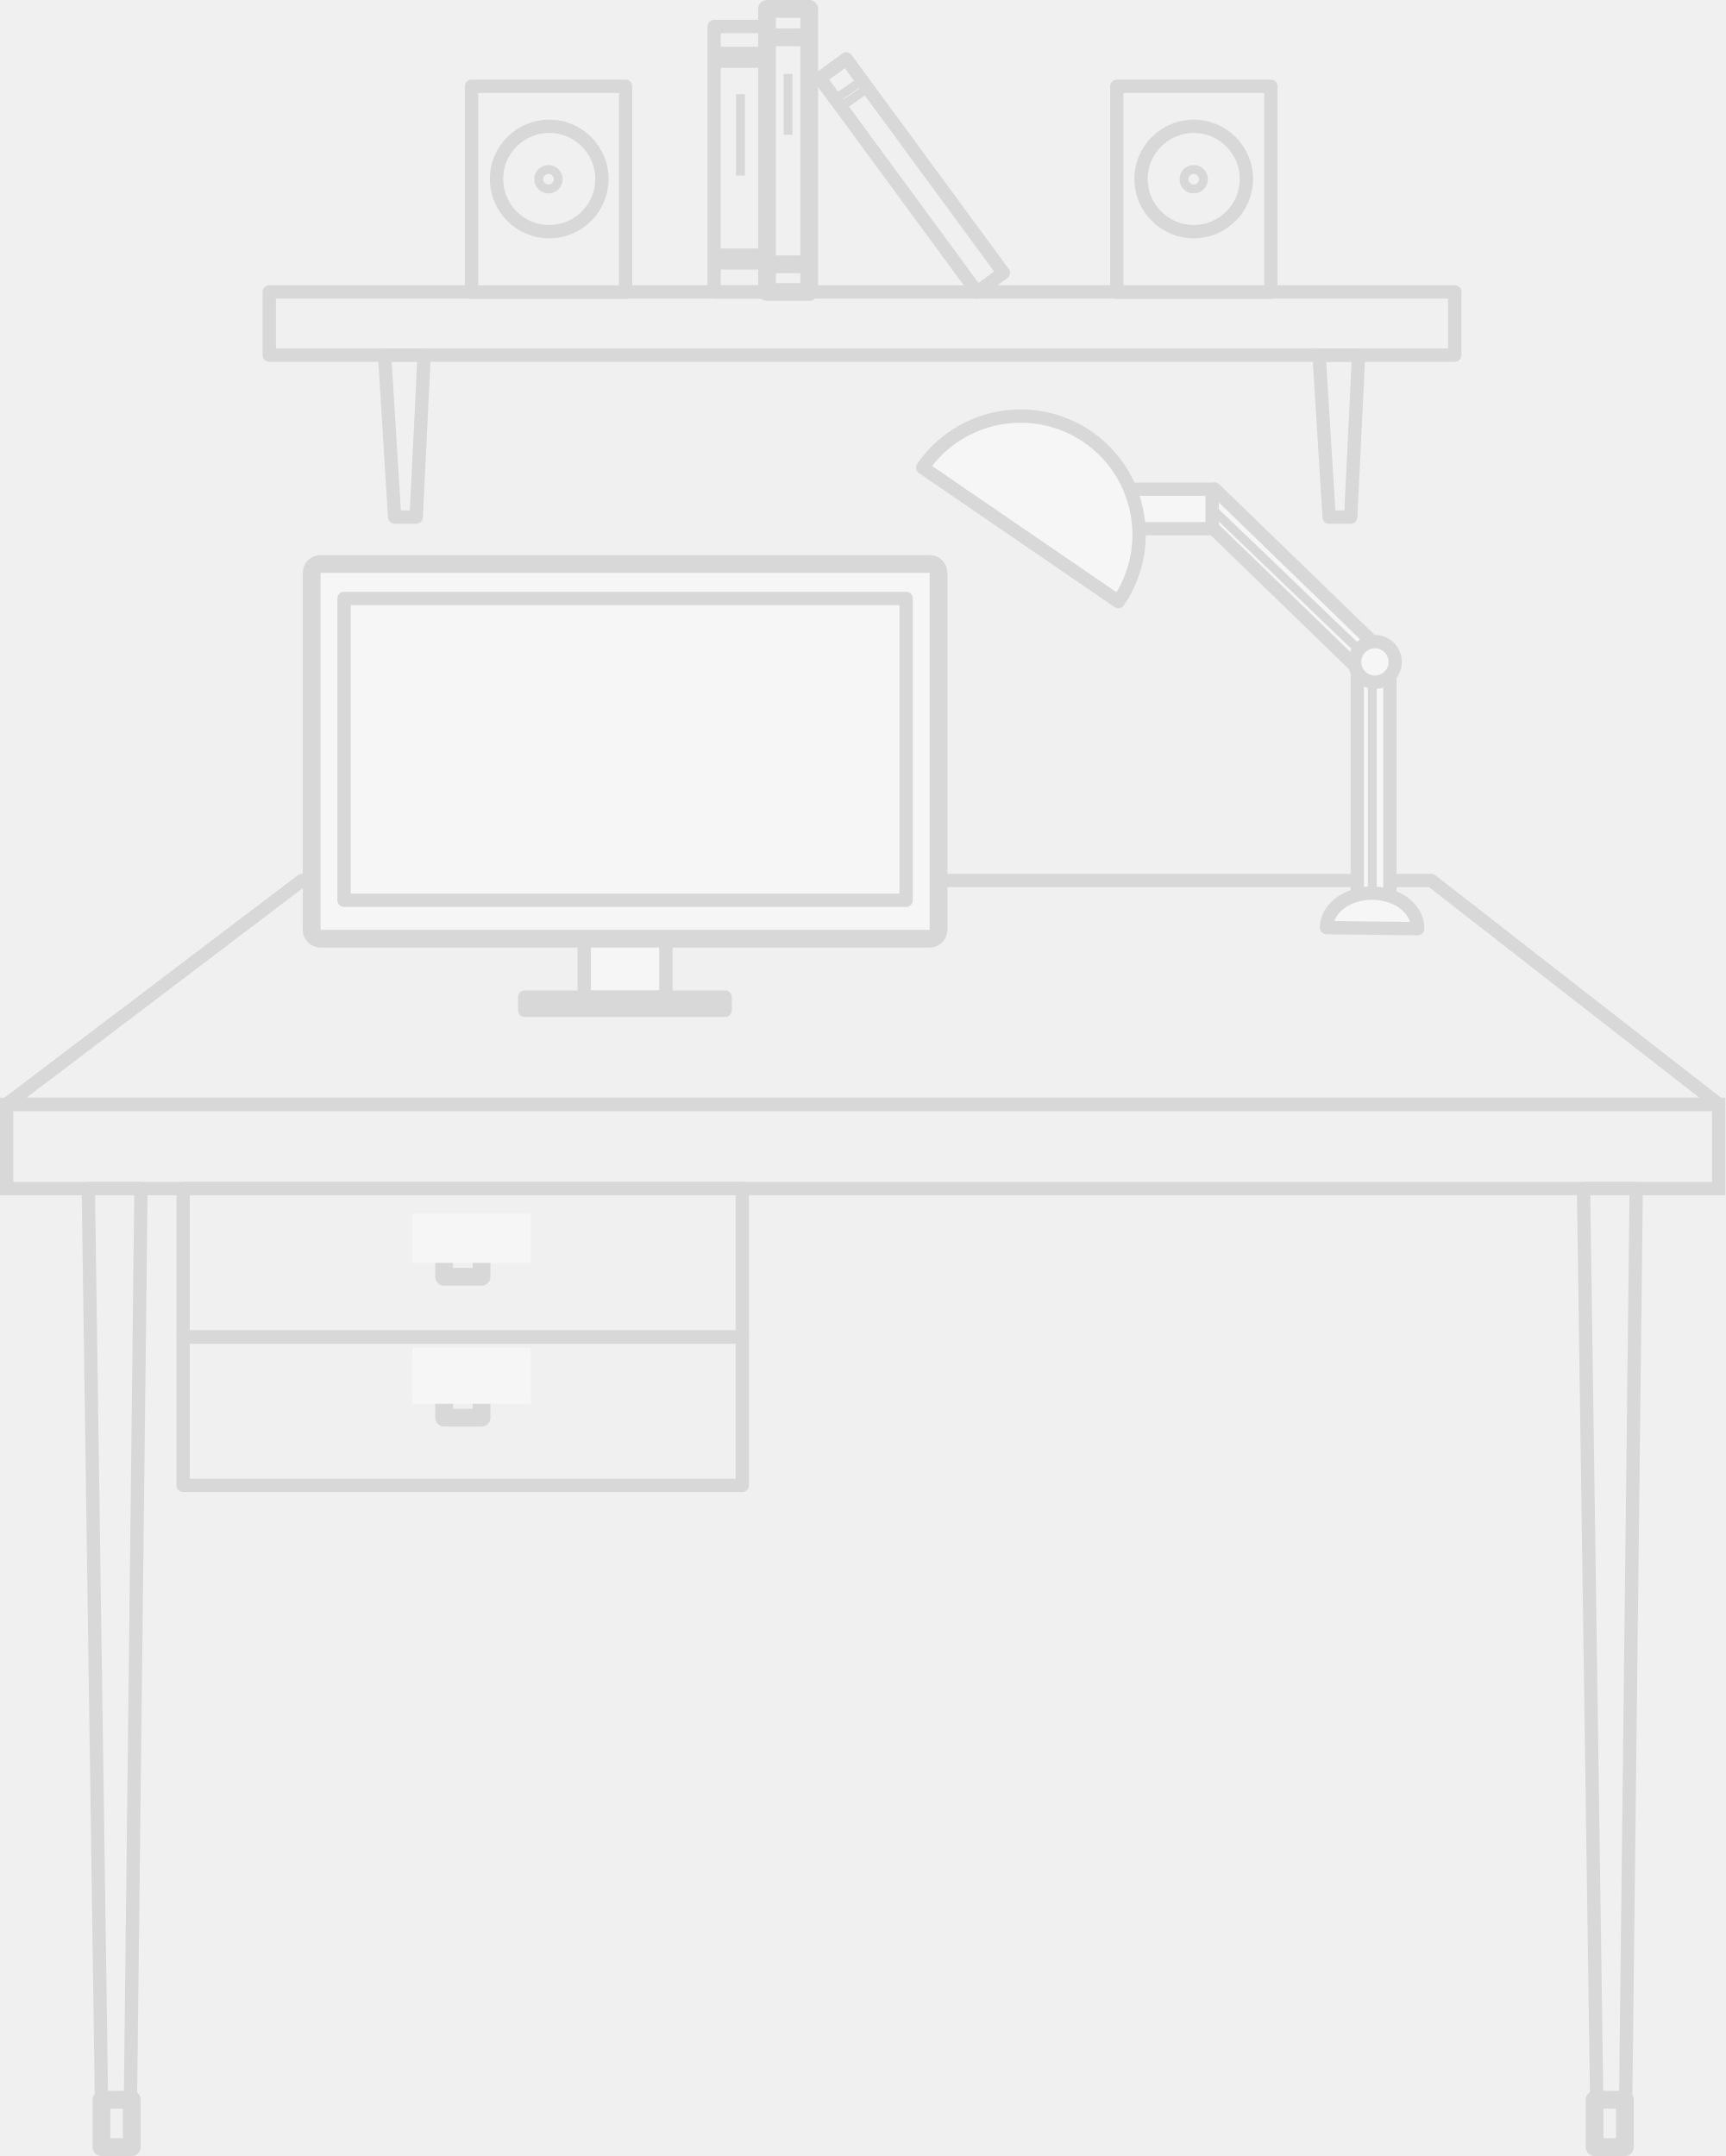
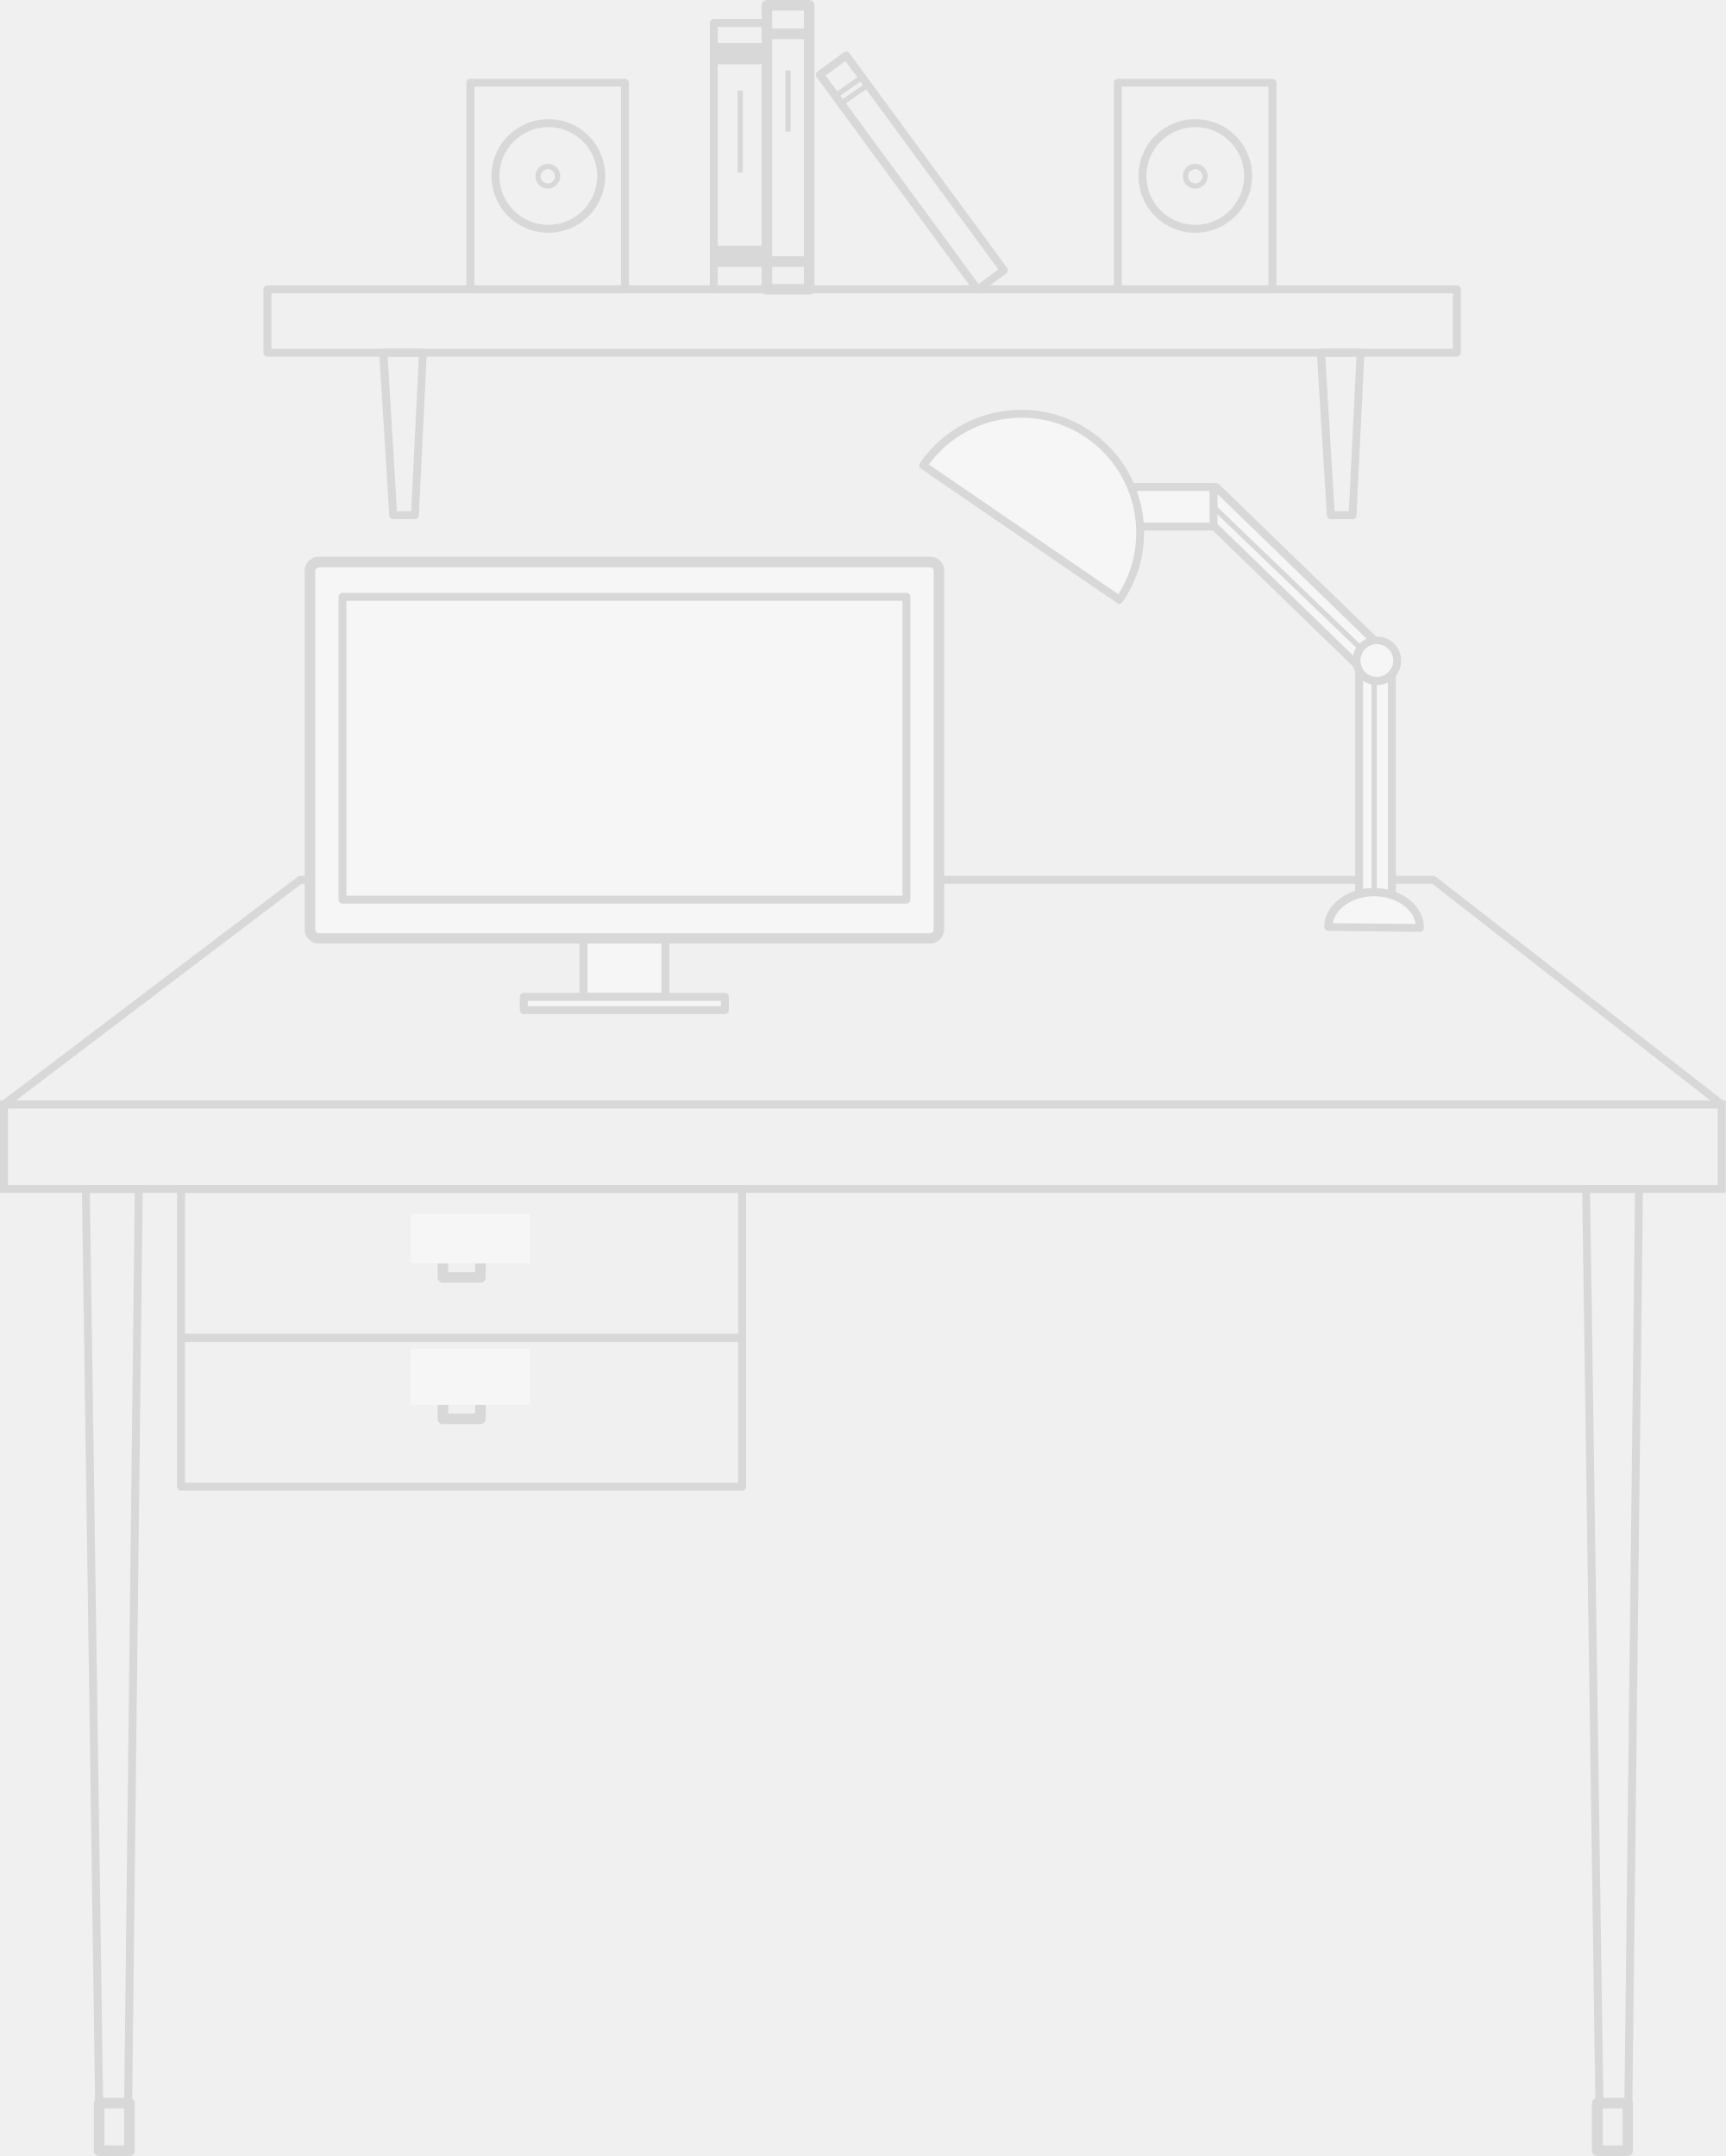
- <svg xmlns="http://www.w3.org/2000/svg" version="1.1" id="Layer_1" x="0px" y="0px" width="388.907px" height="486.087px" viewBox="110.359 176.349 388.907 486.087" enable-background="new 110.359 176.349 388.907 486.087" xml:space="preserve">
+ <svg xmlns="http://www.w3.org/2000/svg" version="1.1" id="Layer_1" x="0px" y="0px" viewBox="0 0 653 816" enable-background="new 0 0 653 816" xml:space="preserve">
  <g opacity="0.4">
-     <rect x="111.859" y="425.329" fill="none" stroke="#B5B4B5" stroke-width="3" stroke-miterlimit="10" width="385.907" height="18.998" />
-     <polygon fill="none" stroke="#B5B4B5" stroke-width="3" stroke-linejoin="round" stroke-miterlimit="10" points="497.766,425.329    111.859,425.329 178.413,374.864 432.993,374.864  " />
-     <rect x="151.637" y="444.327" fill="none" stroke="#B5B4B5" stroke-width="3" stroke-linejoin="round" stroke-miterlimit="10" width="126.043" height="33.426" />
-     <rect x="151.637" y="477.812" fill="none" stroke="#B5B4B5" stroke-width="3" stroke-linejoin="round" stroke-miterlimit="10" width="126.043" height="33.425" />
-     <polygon fill="none" stroke="#B5B4B5" stroke-width="3" stroke-linejoin="round" stroke-miterlimit="10" points="139.763,649.749    133.232,649.749 130.264,444.327 142.138,444.327  " />
-     <polygon fill="none" stroke="#B5B4B5" stroke-width="3" stroke-linejoin="round" stroke-miterlimit="10" points="476.809,649.749    470.277,649.749 467.31,444.327 479.184,444.327  " />
-     <rect x="133.232" y="649.749" fill="none" stroke="#B5B4B5" stroke-width="4" stroke-linejoin="round" stroke-miterlimit="10" width="6.828" height="10.687" />
-     <rect x="469.803" y="649.749" fill="none" stroke="#B5B4B5" stroke-width="4" stroke-linejoin="round" stroke-miterlimit="10" width="6.827" height="10.687" />
-     <rect x="210.473" y="458.873" fill="none" stroke="#B5B4B5" stroke-width="4" stroke-linejoin="round" stroke-miterlimit="10" width="8.431" height="5.344" />
-     <rect x="203.29" y="449.968" fill="#FFFFFF" width="26.716" height="11.103" />
-     <rect x="210.473" y="490.637" fill="none" stroke="#B5B4B5" stroke-width="4" stroke-linejoin="round" stroke-miterlimit="10" width="8.431" height="5.343" />
-     <rect x="203.29" y="481.73" fill="#FFFFFF" width="26.716" height="11.103" />
-     <rect x="203.29" y="480.246" fill="#FFFFFF" width="26.716" height="11.103" />
-     <rect x="171.051" y="242.171" fill="none" stroke="#B5B4B5" stroke-width="3" stroke-linejoin="round" stroke-miterlimit="10" width="267.226" height="14.249" />
-     <polygon fill="none" stroke="#B5B4B5" stroke-width="3" stroke-linejoin="round" stroke-miterlimit="10" points="204.18,292.933    199.312,292.933 197.056,256.42 205.961,256.42  " />
-     <polygon fill="none" stroke="#B5B4B5" stroke-width="3" stroke-linejoin="round" stroke-miterlimit="10" points="414.826,292.933    409.957,292.933 407.701,256.42 416.606,256.42  " />
-     <rect x="216.647" y="195.803" fill="none" stroke="#B5B4B5" stroke-width="3" stroke-linejoin="round" stroke-miterlimit="10" width="34.732" height="46.428" />
-     <rect x="362.104" y="195.803" fill="none" stroke="#B5B4B5" stroke-width="3" stroke-linejoin="round" stroke-miterlimit="10" width="34.732" height="46.428" />
-     <circle fill="none" stroke="#B5B4B5" stroke-width="3" stroke-linejoin="round" stroke-miterlimit="10" cx="234.162" cy="216.702" r="11.874" />
-     <circle fill="none" stroke="#B5B4B5" stroke-width="3" stroke-linejoin="round" stroke-miterlimit="10" cx="379.441" cy="216.702" r="11.874" />
-     <circle fill="none" stroke="#B5B4B5" stroke-width="2" stroke-linejoin="round" stroke-miterlimit="10" cx="233.984" cy="216.761" r="2.197" />
-     <circle fill="none" stroke="#B5B4B5" stroke-width="2" stroke-linejoin="round" stroke-miterlimit="10" cx="379.441" cy="216.761" r="2.197" />
-     <rect x="271.328" y="182.326" fill="none" stroke="#B5B4B5" stroke-width="3" stroke-linejoin="round" stroke-miterlimit="10" width="11.934" height="59.845" />
-     <rect x="283.261" y="178.349" fill="none" stroke="#B5B4B5" stroke-width="4" stroke-linejoin="round" stroke-miterlimit="10" width="9.499" height="63.823" />
-     <rect x="312.165" y="186" transform="matrix(-0.806 0.5919 -0.5919 -0.806 698.2265 203.0078)" fill="none" stroke="#B5B4B5" stroke-width="3" stroke-linejoin="round" stroke-miterlimit="10" width="7.362" height="59.845" />
-     <line fill="none" stroke="#B5B4B5" stroke-width="4" stroke-linejoin="round" stroke-miterlimit="10" x1="283.261" y1="184.76" x2="292.76" y2="184.76" />
-     <line fill="none" stroke="#B5B4B5" stroke-width="4" stroke-linejoin="round" stroke-miterlimit="10" x1="283.261" y1="235.938" x2="292.76" y2="235.938" />
-     <rect x="271.328" y="186.898" fill="#B5B4B5" width="11.934" height="4.75" />
-     <rect x="271.328" y="232.375" fill="#B5B4B5" width="11.934" height="4.75" />
-     <line fill="none" stroke="#B5B4B5" stroke-width="2" stroke-linejoin="round" stroke-miterlimit="10" x1="277.265" y1="197.584" x2="277.265" y2="215.93" />
-     <line fill="none" stroke="#B5B4B5" stroke-width="2" stroke-linejoin="round" stroke-miterlimit="10" x1="288.011" y1="193.013" x2="288.011" y2="206.728" />
-     <line fill="none" stroke="#B5B4B5" stroke-width="2" stroke-linejoin="round" stroke-miterlimit="10" x1="298.638" y1="198.712" x2="304.634" y2="194.497" />
-     <line fill="none" stroke="#B5B4B5" stroke-width="2" stroke-linejoin="round" stroke-miterlimit="10" x1="299.826" y1="200.494" x2="305.822" y2="196.278" />
    <g>
-       <rect x="242.058" y="380.683" fill="#FFFFFF" stroke="#B5B4B5" stroke-width="3" stroke-linejoin="round" stroke-miterlimit="10" width="18.405" height="20.482" />
-       <path fill="#FFFFFF" stroke="#B5B4B5" stroke-width="4" stroke-linejoin="round" stroke-miterlimit="10" d="M319.893,387.985    H182.569c-1.069,0-1.959-0.891-1.959-1.959V305.46c0-1.069,0.891-1.959,1.959-1.959h137.383c1.068,0,1.959,0.891,1.959,1.959    v80.625C321.852,387.094,321.021,387.985,319.893,387.985z" />
-       <rect x="187.913" y="311.278" fill="#FFFFFF" stroke="#B5B4B5" stroke-width="3" stroke-linejoin="round" stroke-miterlimit="10" width="126.696" height="68.039" />
-       <rect x="228.641" y="401.165" fill="#FFFFFF" stroke="#B5B4B5" stroke-width="3" stroke-linejoin="round" stroke-miterlimit="10" width="45.181" height="2.969" />
+       <path fill="#B5B4B5" d="M653,451.5H0v-35h653V451.5z M3,448.5h647v-29H3V448.5z" />
    </g>
    <g>
-       <rect x="374.612" y="303.475" transform="matrix(-0.718 -0.696 0.696 -0.718 474.0858 805.6062)" fill="#FFFFFF" stroke="#B5B4B5" stroke-width="3" stroke-linejoin="round" stroke-miterlimit="10" width="51.235" height="6.59" />
-       <rect x="346.312" y="286.64" fill="#FFFFFF" stroke="#B5B4B5" stroke-width="3" stroke-linejoin="round" stroke-miterlimit="10" width="37.284" height="8.906" />
-       <path fill="#FFFFFF" stroke="#B5B4B5" stroke-width="3" stroke-linejoin="round" stroke-miterlimit="10" d="M355.515,274.825    c-12.171-8.312-28.794-5.225-37.166,6.946l44.112,30.22C370.773,299.82,367.686,283.196,355.515,274.825z" />
-       <rect x="416.311" y="328.793" fill="#FFFFFF" stroke="#B5B4B5" stroke-width="3" stroke-linejoin="round" stroke-miterlimit="10" width="7.361" height="52.899" />
-       <circle fill="#FFFFFF" stroke="#B5B4B5" stroke-width="3" stroke-linejoin="round" stroke-miterlimit="10" cx="420.288" cy="325.587" r="4.572" />
-       <line fill="none" stroke="#B5B4B5" stroke-width="2" stroke-linejoin="round" stroke-miterlimit="10" x1="383.597" y1="291.093" x2="416.666" y2="322.856" />
-       <path fill="#FFFFFF" stroke="#B5B4B5" stroke-width="3" stroke-linejoin="round" stroke-miterlimit="10" d="M419.754,377.714    c-5.7-0.059-10.331,3.443-10.391,7.777l20.543,0.238C430.024,381.335,425.453,377.773,419.754,377.714z" />
-       <line fill="none" stroke="#B5B4B5" stroke-width="2" stroke-linejoin="round" stroke-miterlimit="10" x1="419.694" y1="330.218" x2="419.694" y2="377.417" />
+       <path fill="#B5B4B5" d="M651.5,419.5H1.5c-0.6,0-1.2-0.4-1.4-1c-0.2-0.6,0-1.3,0.5-1.7l112.1-85c0.3-0.2,0.6-0.3,0.9-0.3h428.8    c0.3,0,0.7,0.1,0.9,0.3l109.1,85c0.5,0.4,0.7,1.1,0.5,1.7C652.7,419.1,652.1,419.5,651.5,419.5z M6,416.5h641.2l-105.2-82H114.1    L6,416.5z" />
+     </g>
+     <g>
+       <path fill="#B5B4B5" d="M280.8,507.8H68.5c-0.8,0-1.5-0.7-1.5-1.5V450c0-0.8,0.7-1.5,1.5-1.5h212.3c0.8,0,1.5,0.7,1.5,1.5v56.3    C282.3,507.2,281.7,507.8,280.8,507.8z M70,504.8h209.3v-53.3H70V504.8z" />
+     </g>
+     <g>
+       <path fill="#B5B4B5" d="M280.8,564.2H68.5c-0.8,0-1.5-0.7-1.5-1.5v-56.3c0-0.8,0.7-1.5,1.5-1.5h212.3c0.8,0,1.5,0.7,1.5,1.5v56.3    C282.3,563.5,281.7,564.2,280.8,564.2z M70,561.2h209.3v-53.3H70V561.2z" />
+     </g>
+     <g>
+       <path fill="#B5B4B5" d="M48.5,797.5h-11c-0.8,0-1.5-0.7-1.5-1.5l-5-346c0-0.4,0.1-0.8,0.4-1.1c0.3-0.3,0.7-0.4,1.1-0.4h20    c0.4,0,0.8,0.2,1.1,0.4c0.3,0.3,0.4,0.7,0.4,1.1l-4,346C50,796.8,49.3,797.5,48.5,797.5z M39,794.5h8l4-343H34L39,794.5z" />
+     </g>
+     <g>
+       <path fill="#B5B4B5" d="M616.2,797.5h-11c-0.8,0-1.5-0.7-1.5-1.5l-5-346c0-0.4,0.1-0.8,0.4-1.1c0.3-0.3,0.7-0.4,1.1-0.4h20    c0.4,0,0.8,0.2,1.1,0.4c0.3,0.3,0.4,0.7,0.4,1.1l-4,346C617.7,796.8,617,797.5,616.2,797.5z M606.7,794.5h8l4-343h-17L606.7,794.5    z" />
+     </g>
+     <g>
+       <path fill="#B5B4B5" d="M49,816H37.5c-1.1,0-2-0.9-2-2v-18c0-1.1,0.9-2,2-2H49c1.1,0,2,0.9,2,2v18C51,815.1,50.1,816,49,816z     M39.5,812H47v-14h-7.5V812z" />
+     </g>
+     <g>
+       <path fill="#B5B4B5" d="M615.9,816h-11.5c-1.1,0-2-0.9-2-2v-18c0-1.1,0.9-2,2-2h11.5c1.1,0,2,0.9,2,2v18    C617.9,815.1,617,816,615.9,816z M606.5,812h7.5v-14h-7.5V812z" />
+     </g>
+     <g>
+       <path fill="#B5B4B5" d="M181.8,485.5h-14.2c-1.1,0-2-0.9-2-2v-9c0-1.1,0.9-2,2-2h14.2c1.1,0,2,0.9,2,2v9    C183.8,484.6,182.9,485.5,181.8,485.5z M169.6,481.5h10.2v-5h-10.2V481.5z" />
+     </g>
+     <g>
+       <rect x="155.5" y="459.5" fill="#FFFFFF" width="45" height="18.7" />
+     </g>
+     <g>
+       <path fill="#B5B4B5" d="M181.8,539h-14.2c-1.1,0-2-0.9-2-2v-9c0-1.1,0.9-2,2-2h14.2c1.1,0,2,0.9,2,2v9    C183.8,538.1,182.9,539,181.8,539z M169.6,535h10.2v-5h-10.2V535z" />
+     </g>
+     <g>
+       <rect x="155.5" y="513" fill="#FFFFFF" width="45" height="18.7" />
+     </g>
+     <g>
+       <rect x="155.5" y="510.5" fill="#FFFFFF" width="45" height="18.7" />
+     </g>
+     <g>
+       <path fill="#B5B4B5" d="M551.3,135H101.2c-0.8,0-1.5-0.7-1.5-1.5v-24c0-0.8,0.7-1.5,1.5-1.5h450.1c0.8,0,1.5,0.7,1.5,1.5v24    C552.8,134.3,552.1,135,551.3,135z M102.7,132h447.1v-21H102.7V132z" />
+     </g>
+     <g>
+       <path fill="#B5B4B5" d="M157,196.5h-8.2c-0.8,0-1.4-0.6-1.5-1.4l-3.8-61.5c0-0.4,0.1-0.8,0.4-1.1c0.3-0.3,0.7-0.5,1.1-0.5h15    c0.4,0,0.8,0.2,1.1,0.5c0.3,0.3,0.4,0.7,0.4,1.1l-3,61.5C158.5,195.9,157.8,196.5,157,196.5z M150.2,193.5h5.4l2.9-58.5h-11.8    L150.2,193.5z" />
+     </g>
+     <g>
+       <path fill="#B5B4B5" d="M511.8,196.5h-8.2c-0.8,0-1.4-0.6-1.5-1.4l-3.8-61.5c0-0.4,0.1-0.8,0.4-1.1c0.3-0.3,0.7-0.5,1.1-0.5h15    c0.4,0,0.8,0.2,1.1,0.5c0.3,0.3,0.4,0.7,0.4,1.1l-3,61.5C513.3,195.9,512.6,196.5,511.8,196.5z M505,193.5h5.4l2.9-58.5h-11.8    L505,193.5z" />
+     </g>
+     <g>
+       <path fill="#B5B4B5" d="M236.5,111H178c-0.8,0-1.5-0.7-1.5-1.5V31.3c0-0.8,0.7-1.5,1.5-1.5h58.5c0.8,0,1.5,0.7,1.5,1.5v78.2    C238,110.3,237.3,111,236.5,111z M179.5,108H235V32.8h-55.5V108z" />
+     </g>
+     <g>
+       <path fill="#B5B4B5" d="M481.5,111H423c-0.8,0-1.5-0.7-1.5-1.5V31.3c0-0.8,0.7-1.5,1.5-1.5h58.5c0.8,0,1.5,0.7,1.5,1.5v78.2    C483,110.3,482.3,111,481.5,111z M424.5,108H480V32.8h-55.5V108z" />
+     </g>
+     <g>
+       <path fill="#B5B4B5" d="M207.5,88.1c-11.9,0-21.5-9.6-21.5-21.5s9.6-21.5,21.5-21.5S229,54.7,229,66.6S219.4,88.1,207.5,88.1z     M207.5,48.1c-10.2,0-18.5,8.3-18.5,18.5s8.3,18.5,18.5,18.5S226,76.8,226,66.6S217.7,48.1,207.5,48.1z" />
+     </g>
+     <g>
+       <path fill="#B5B4B5" d="M452.3,88.1c-11.9,0-21.5-9.6-21.5-21.5s9.6-21.5,21.5-21.5s21.5,9.6,21.5,21.5S464.1,88.1,452.3,88.1z     M452.3,48.1c-10.2,0-18.5,8.3-18.5,18.5s8.3,18.5,18.5,18.5s18.5-8.3,18.5-18.5S462.5,48.1,452.3,48.1z" />
+     </g>
+     <g>
+       <path fill="#B5B4B5" d="M207.3,71.4c-2.6,0-4.7-2.1-4.7-4.7s2.1-4.7,4.7-4.7s4.7,2.1,4.7,4.7S209.8,71.4,207.3,71.4z M207.3,64    c-1.5,0-2.7,1.2-2.7,2.7c0,1.5,1.2,2.7,2.7,2.7s2.7-1.2,2.7-2.7C210,65.2,208.7,64,207.3,64z" />
+     </g>
+     <g>
+       <path fill="#B5B4B5" d="M452.3,71.4c-2.6,0-4.7-2.1-4.7-4.7s2.1-4.7,4.7-4.7s4.7,2.1,4.7,4.7S454.8,71.4,452.3,71.4z M452.3,64    c-1.5,0-2.7,1.2-2.7,2.7c0,1.5,1.2,2.7,2.7,2.7s2.7-1.2,2.7-2.7C455,65.2,453.7,64,452.3,64z" />
+     </g>
+     <g>
+       <path fill="#B5B4B5" d="M290.2,111h-20.1c-0.8,0-1.5-0.7-1.5-1.5V8.7c0-0.8,0.7-1.5,1.5-1.5h20.1c0.8,0,1.5,0.7,1.5,1.5v100.8    C291.7,110.3,291,111,290.2,111z M271.6,108h17.1V10.2h-17.1V108z" />
+     </g>
+     <g>
+       <path fill="#B5B4B5" d="M306.2,111.5h-16c-1.1,0-2-0.9-2-2V2c0-1.1,0.9-2,2-2h16c1.1,0,2,0.9,2,2v107.5    C308.2,110.6,307.3,111.5,306.2,111.5z M292.2,107.5h12V4h-12V107.5z" />
+     </g>
+     <g>
+       <path fill="#B5B4B5" d="M369.9,111.1c-0.1,0-0.2,0-0.2,0c-0.4-0.1-0.7-0.3-1-0.6L309,29.2c-0.5-0.7-0.3-1.6,0.3-2.1l10-7.3    c0.3-0.2,0.7-0.3,1.1-0.3c0.4,0.1,0.7,0.3,1,0.6l59.7,81.3c0.5,0.7,0.3,1.6-0.3,2.1l-10,7.3C370.6,111,370.3,111.1,369.9,111.1z     M312.4,28.6l57.9,78.9l7.5-5.5l-57.9-78.9L312.4,28.6z" />
+     </g>
+     <g>
+       <rect x="290.2" y="10.8" fill="#B5B4B5" width="16" height="4" />
+     </g>
+     <g>
+       <rect x="290.2" y="97" fill="#B5B4B5" width="16" height="4" />
+     </g>
+     <g>
+       <rect x="270.1" y="16.3" fill="#B5B4B5" width="20.1" height="8" />
+     </g>
+     <g>
+       <rect x="270.1" y="93" fill="#B5B4B5" width="20.1" height="8" />
+     </g>
+     <g>
+       <rect x="279.1" y="34.3" fill="#B5B4B5" width="2" height="31" />
+     </g>
+     <g>
+       <rect x="297.2" y="26.7" fill="#B5B4B5" width="2" height="23.1" />
+     </g>
+     <g>
+       <rect x="320.2" y="26.5" transform="matrix(0.5718 0.8204 -0.8204 0.5718 164.3412 -249.4634)" fill="#B5B4B5" width="2" height="12.4" />
+     </g>
+     <g>
+       <rect x="322.2" y="29.5" transform="matrix(0.5718 0.8204 -0.8204 0.5718 167.6614 -249.82)" fill="#B5B4B5" width="2" height="12.4" />
+     </g>
+     <g>
+       <g>
+         <rect x="220.8" y="342.8" fill="#FFFFFF" width="31" height="34.5" />
+         <path fill="#B5B4B5" d="M251.8,378.8h-31c-0.8,0-1.5-0.7-1.5-1.5v-34.5c0-0.8,0.7-1.5,1.5-1.5h31c0.8,0,1.5,0.7,1.5,1.5v34.5     C253.3,378.1,252.6,378.8,251.8,378.8z M222.3,375.8h28v-31.5h-28V375.8z" />
+       </g>
+       <g>
+         <path fill="#FFFFFF" d="M351.9,355.1H120.6c-1.8,0-3.3-1.5-3.3-3.3V216c0-1.8,1.5-3.3,3.3-3.3h231.4c1.8,0,3.3,1.5,3.3,3.3v135.8     C355.2,353.6,353.8,355.1,351.9,355.1z" />
+         <path fill="#B5B4B5" d="M351.9,357.1H120.6c-2.9,0-5.3-2.4-5.3-5.3V216c0-2.9,2.4-5.3,5.3-5.3h231.4c2.9,0,5.3,2.4,5.3,5.3v135.8     C357.2,354.7,354.9,357.1,351.9,357.1z M120.6,214.8c-0.7,0-1.3,0.6-1.3,1.3v135.8c0,0.7,0.6,1.3,1.3,1.3h231.4     c0.7,0,1.3-0.6,1.3-1.3V216c0-0.7-0.6-1.3-1.3-1.3H120.6z" />
+       </g>
+       <g>
+         <rect x="129.6" y="225.9" fill="#FFFFFF" width="213.4" height="114.6" />
+         <path fill="#B5B4B5" d="M343,342H129.6c-0.8,0-1.5-0.7-1.5-1.5V225.9c0-0.8,0.7-1.5,1.5-1.5H343c0.8,0,1.5,0.7,1.5,1.5v114.6     C344.5,341.3,343.8,342,343,342z M131.1,339h210.4V227.4H131.1V339z" />
+       </g>
+       <g>
+         <rect x="198.2" y="377.3" fill="#FFFFFF" width="76.1" height="5" />
+         <path fill="#B5B4B5" d="M274.3,383.8h-76.1c-0.8,0-1.5-0.7-1.5-1.5v-5c0-0.8,0.7-1.5,1.5-1.5h76.1c0.8,0,1.5,0.7,1.5,1.5v5     C275.8,383.1,275.2,383.8,274.3,383.8z M199.7,380.8h73.1v-2h-73.1V380.8z" />
+       </g>
+     </g>
+     <g>
+       <g>
+         <rect x="444" y="212.8" transform="matrix(0.718 0.696 -0.696 0.718 289.385 -277.5299)" fill="#FFFFFF" width="86.3" height="11.1" />
+         <path fill="#B5B4B5" d="M514.3,253.9c-0.4,0-0.8-0.2-1-0.4l-62-60.1c-0.6-0.6-0.6-1.5,0-2.1l7.7-8c0.3-0.3,0.7-0.4,1.1-0.5     c0.4,0,0.8,0.1,1.1,0.4l62,60.1c0.6,0.6,0.6,1.5,0,2.1l-7.7,8C515.1,253.7,514.7,253.9,514.3,253.9     C514.3,253.9,514.3,253.9,514.3,253.9z M454.5,192.3l59.8,58l5.7-5.8l-59.8-58L454.5,192.3z" />
+       </g>
+       <g>
+         <rect x="396.4" y="184.3" fill="#FFFFFF" width="62.8" height="15" />
+         <path fill="#B5B4B5" d="M459.2,200.8h-62.8c-0.8,0-1.5-0.7-1.5-1.5v-15c0-0.8,0.7-1.5,1.5-1.5h62.8c0.8,0,1.5,0.7,1.5,1.5v15     C460.7,200.2,460,200.8,459.2,200.8z M397.9,197.8h59.8v-12h-59.8V197.8z" />
+       </g>
+       <g>
+         <path fill="#FFFFFF" d="M411.9,164.5c-20.5-14-48.5-8.8-62.6,11.7l74.3,50.9C437.6,206.5,432.4,178.5,411.9,164.5z" />
+         <path fill="#B5B4B5" d="M423.6,228.6c-0.3,0-0.6-0.1-0.8-0.3l-74.3-50.9c-0.3-0.2-0.6-0.6-0.6-1c-0.1-0.4,0-0.8,0.2-1.1     c8.7-12.7,23-20.2,38.4-20.2c9.4,0,18.5,2.8,26.2,8.1c21.2,14.5,26.6,43.5,12.1,64.6C424.5,228.3,424.1,228.6,423.6,228.6z      M351.5,175.8l71.7,49.1c12.5-19.7,7.2-45.9-12.1-59.2c-7.3-5-15.8-7.6-24.5-7.6C372.6,158.1,359.6,164.7,351.5,175.8z" />
+       </g>
+       <g>
+         <rect x="514.3" y="255.4" fill="#FFFFFF" width="12.4" height="89.1" />
+         <path fill="#B5B4B5" d="M526.7,346h-12.4c-0.8,0-1.5-0.7-1.5-1.5v-89.1c0-0.8,0.7-1.5,1.5-1.5h12.4c0.8,0,1.5,0.7,1.5,1.5v89.1     C528.2,345.3,527.5,346,526.7,346z M515.8,343h9.4v-86.1h-9.4V343z" />
+       </g>
+       <g>
+         <circle fill="#FFFFFF" cx="521" cy="250" r="7.7" />
+         <path fill="#B5B4B5" d="M521,259.3c-5.1,0-9.2-4.1-9.2-9.2s4.1-9.2,9.2-9.2s9.2,4.1,9.2,9.2S526.1,259.3,521,259.3z M521,243.8     c-3.4,0-6.2,2.8-6.2,6.2s2.8,6.2,6.2,6.2s6.2-2.8,6.2-6.2S524.4,243.8,521,243.8z" />
+       </g>
+       <g>
+         <rect x="448.4" y="217.6" transform="matrix(0.721 0.6929 -0.6929 0.721 287.3369 -276.4864)" fill="#B5B4B5" width="77.2" height="2" />
+       </g>
+       <g>
+         <path fill="#FFFFFF" d="M520.1,337.7c-9.6-0.1-17.4,5.8-17.5,13.1l34.6,0.4C537.4,343.9,529.7,337.8,520.1,337.7z" />
+         <path fill="#B5B4B5" d="M537.3,352.7C537.3,352.7,537.3,352.7,537.3,352.7l-34.7-0.4c-0.4,0-0.8-0.2-1.1-0.5     c-0.3-0.3-0.4-0.7-0.4-1.1c0.1-8.1,8.5-14.6,18.7-14.6l0.3,0c10.4,0.1,18.8,6.8,18.7,15C538.8,352.1,538.1,352.7,537.3,352.7z      M504.3,349.4l31.4,0.3c-0.9-5.8-7.5-10.4-15.6-10.5l-0.2,0C512,339.2,505.4,343.7,504.3,349.4z" />
+       </g>
+       <g>
+         <rect x="519" y="257.8" fill="#B5B4B5" width="2" height="79.5" />
+       </g>
    </g>
  </g>
</svg>
